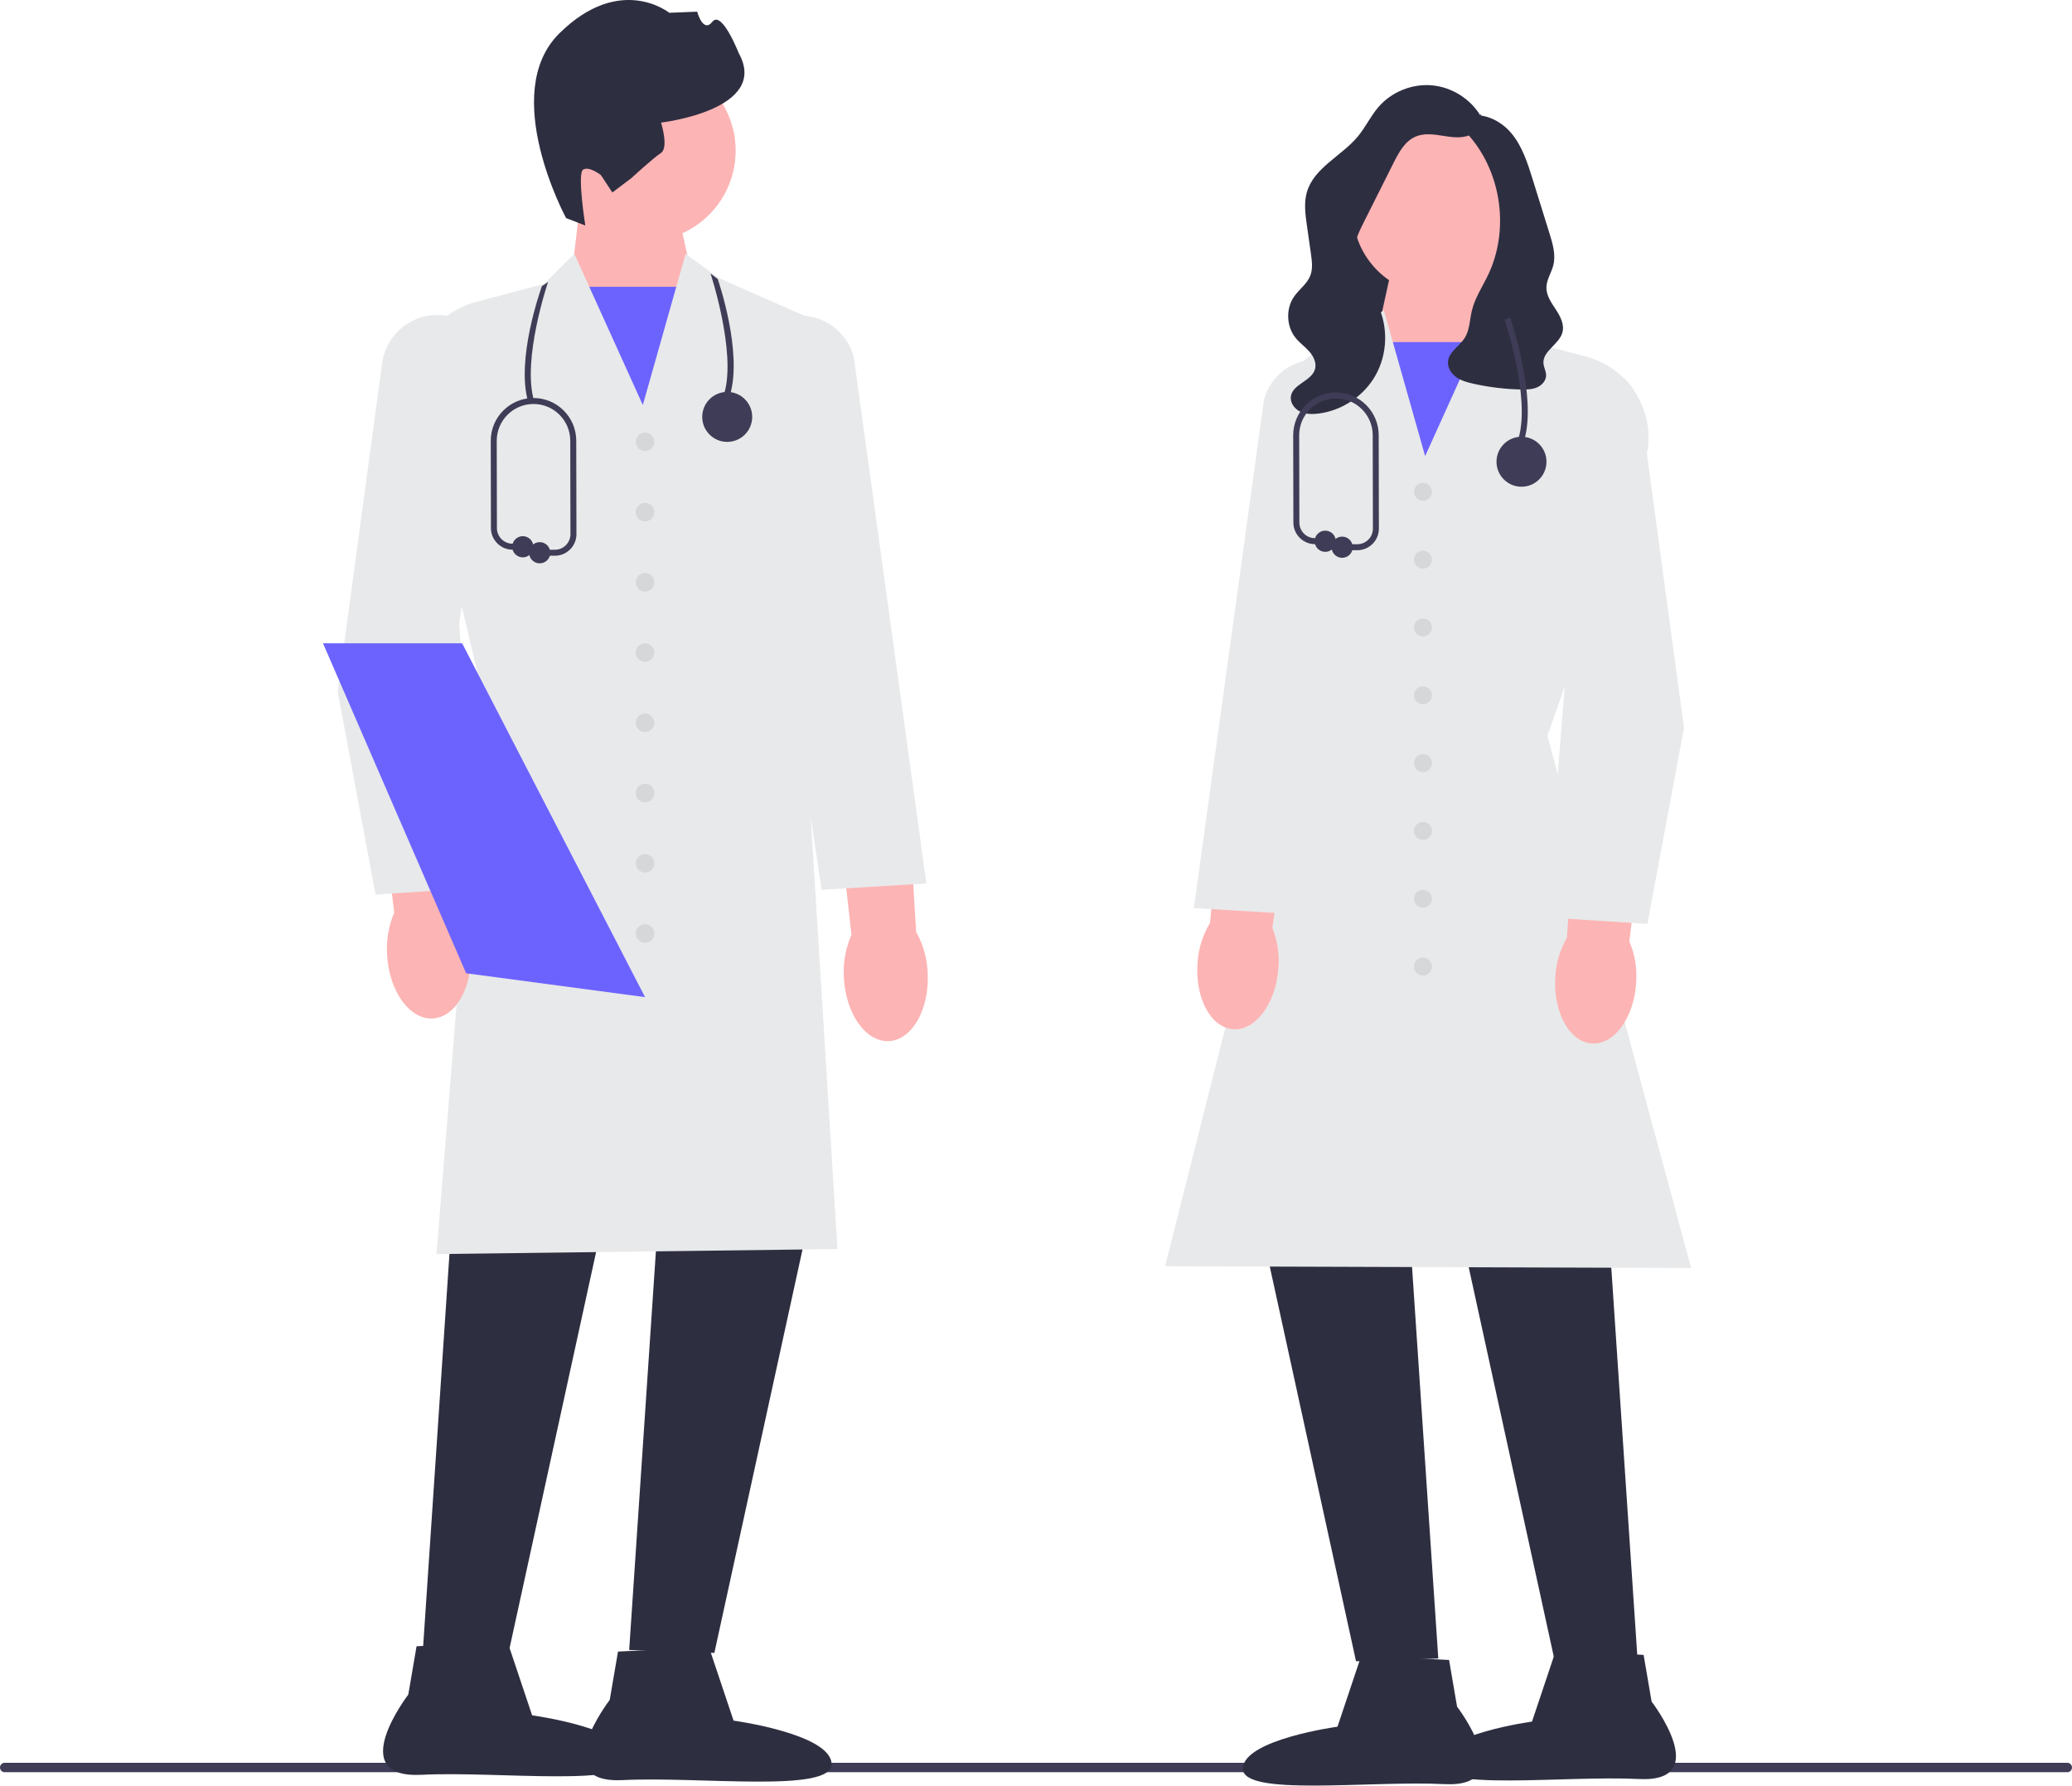
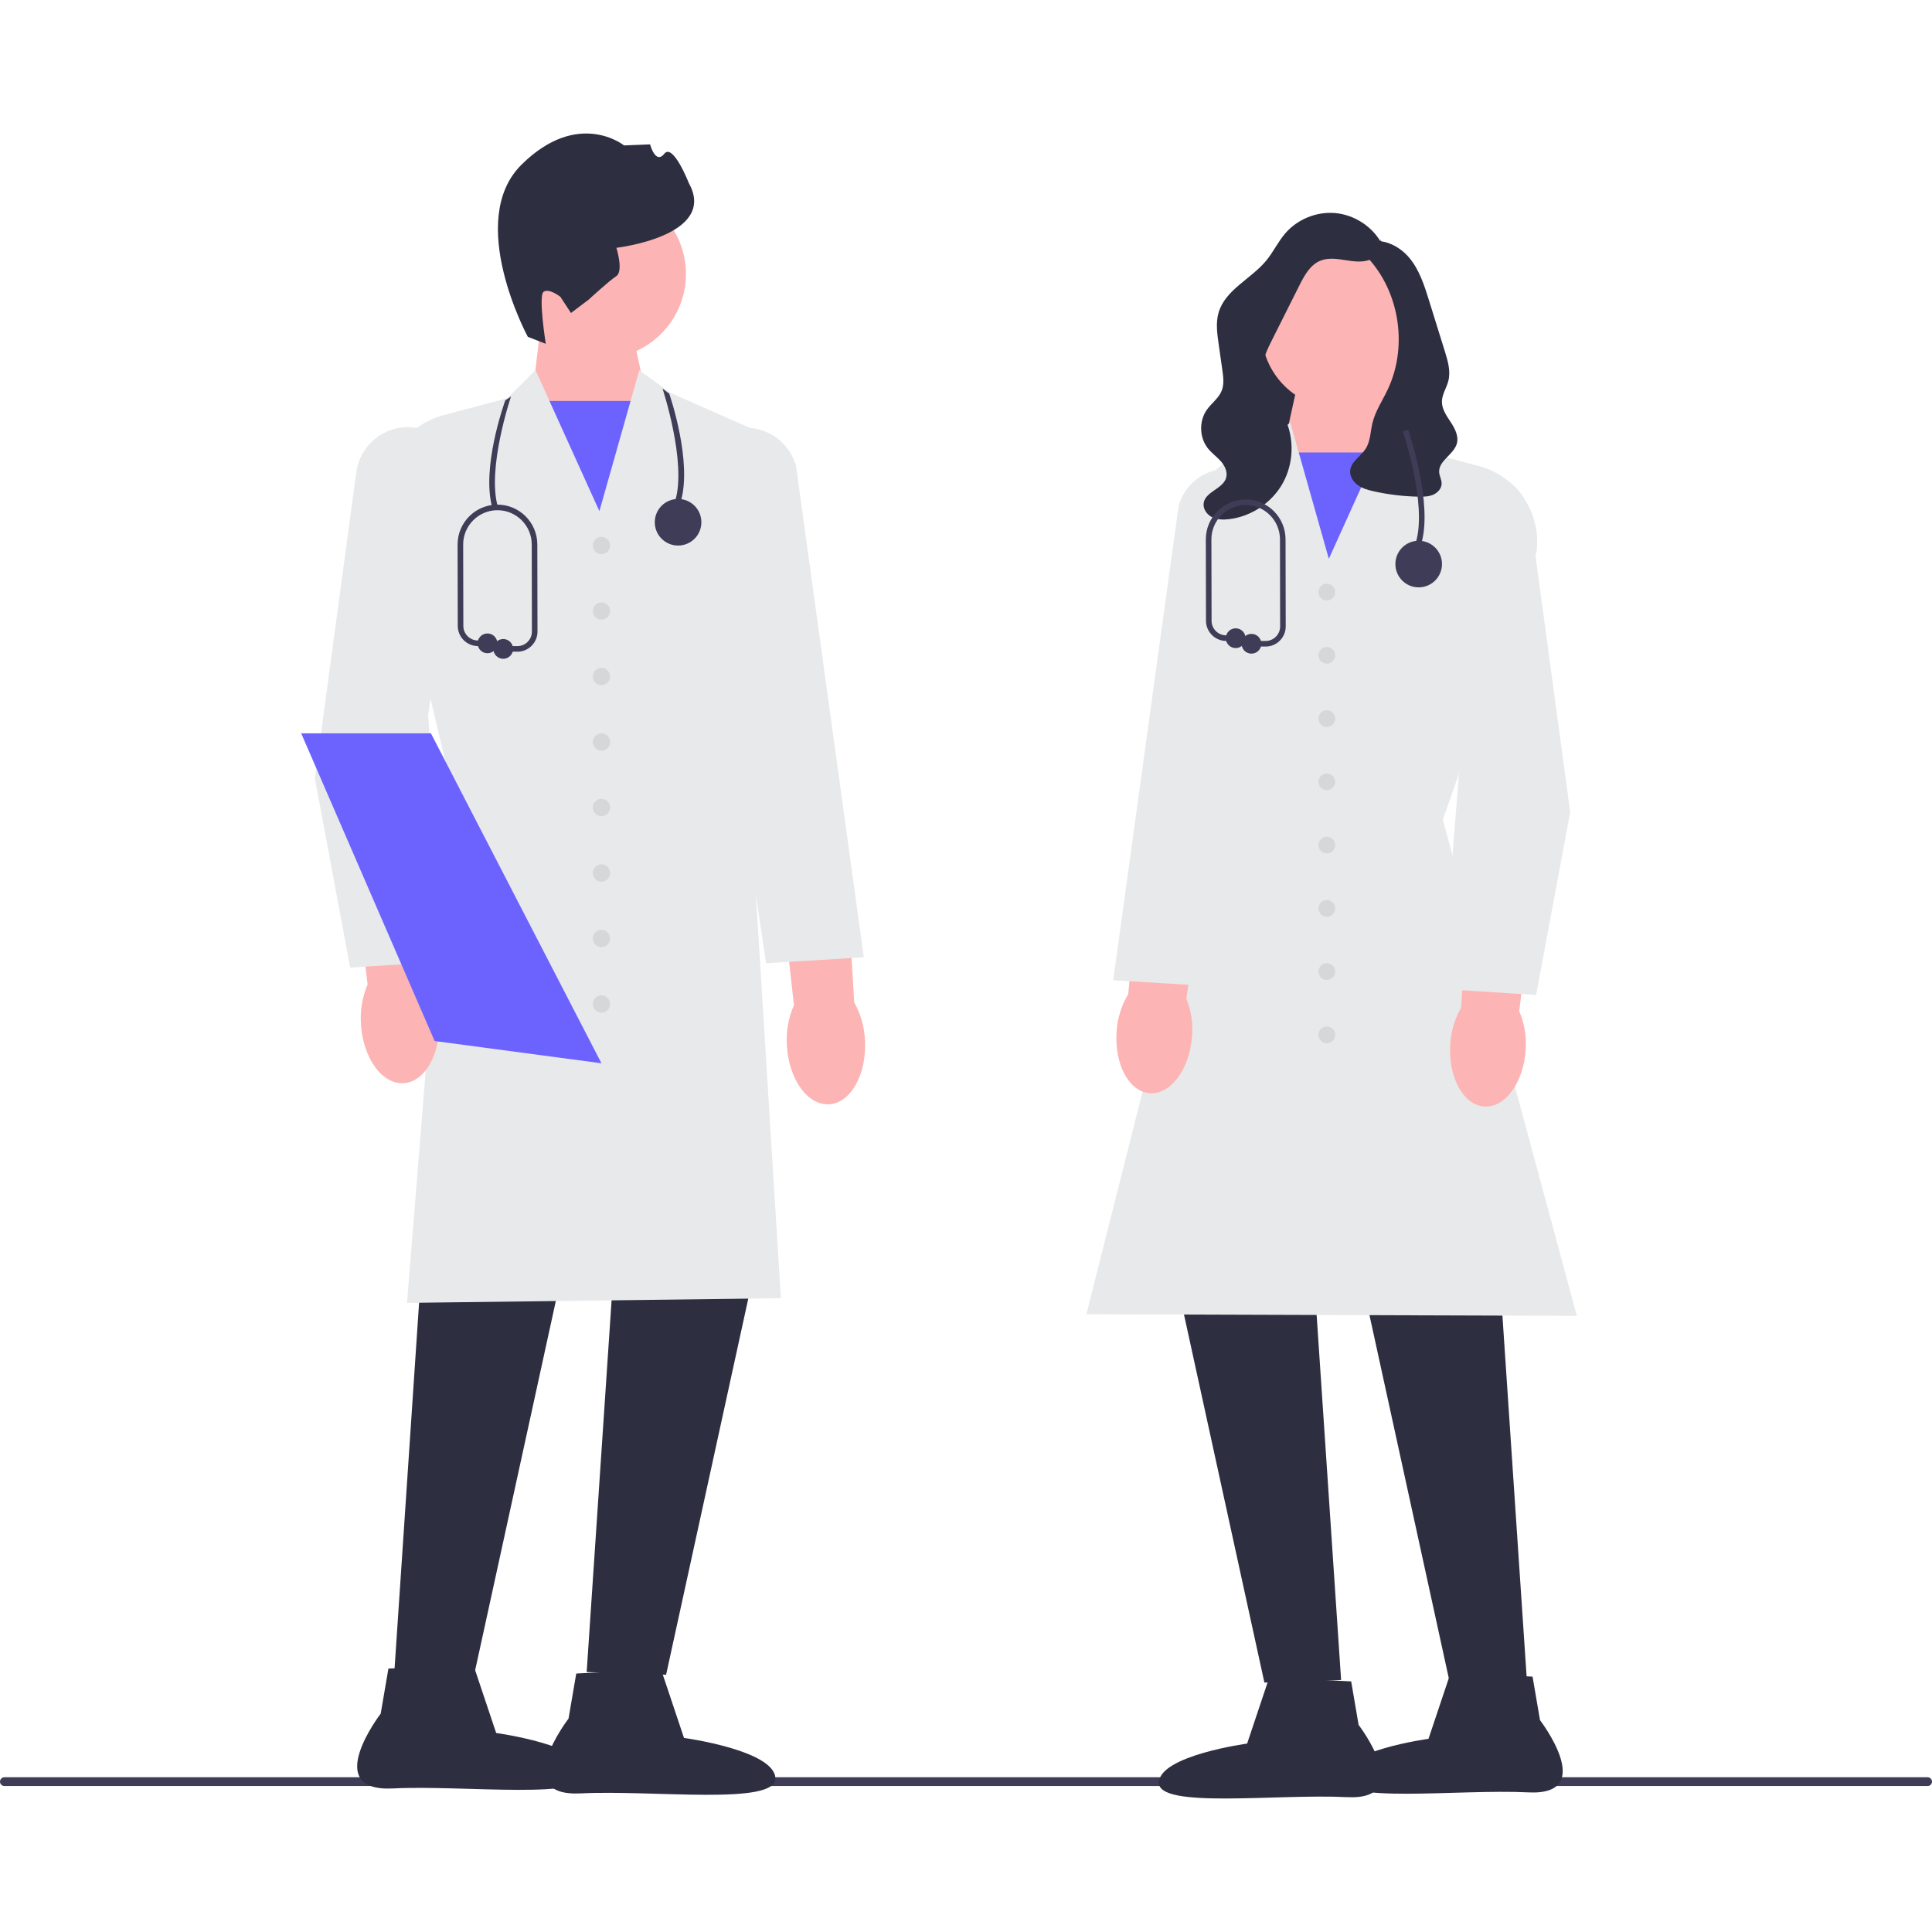
- <svg xmlns="http://www.w3.org/2000/svg" width="692.68" height="596.951" viewBox="0 0 692.68 596.951">
+ <svg xmlns="http://www.w3.org/2000/svg" width="3000" height="3000" viewBox="0 0 692.68 596.951" href="http://www.w3.org/1999/xlink">
  <path d="m0,590.905c0,.871.7,1.571,1.571,1.571h689.538c.871,0,1.571-.7,1.571-1.571,0-.871-.7-1.571-1.571-1.571H1.571c-.871,0-1.571.7-1.571,1.571Z" fill="#3f3c57" />
  <g>
    <polygon points="224.976 63.441 232.475 97.658 216.525 145.285 190.829 94.114 194.394 64.427 224.976 63.441" fill="#fdb4b4" />
    <rect x="189.5" y="95.886" width="44.368" height="53.608" fill="#6c63ff" />
    <circle cx="215.623" cy="50.376" r="30.3" fill="#fdb4b4" />
    <path d="m189.248,72.908s-22.586-41.712-2.222-61.786c20.364-20.073,36.711-6.846,36.711-6.846l9.335-.377s1.947,7.346,5.086,3.369,8.812,10.506,8.812,10.506c10.529,18.962-25.971,23.21-25.971,23.21,0,0,2.636,8.396-.043,10.154s-9.837,8.373-9.837,8.373l-6.407,4.839-3.807-5.801s-3.977-3.139-5.986-1.821.755,18.67.755,18.67l-6.426-2.49 0-0s0,0,0,0Z" fill="#2e2e41" />
    <polygon points="152.898 379.779 141.314 552.583 169.792 553.548 207.442 381.227 152.898 379.779" fill="#2e2e41" />
    <polygon points="221.923 378.814 210.339 551.617 238.817 552.583 276.467 380.262 221.923 378.814" fill="#2e2e41" />
    <path d="m145.922,419.26l15.161-188.208-23.25-98.004c-2.004-14.568,7.175-28.353,21.342-32.112l22.75-6.036,10.069-10.07,22.903,50.578,14.304-50.54,11.156,8.113,33.086,14.597-.015.342-5.307,118.388,11.847,191.274-.525.007-133.521,1.669v-0Z" fill="#e8e9ea" />
    <path d="m236.989,550.619l8.246,24.617s32.261,4.386,32.763,14.374-43.844,4.206-69.811,5.511-4.352-26.815-4.352-26.815l2.767-16.159,30.387-1.527h0v-0Z" fill="#2e2e41" />
    <path d="m169.646,548.847l8.246,24.617s32.261,4.386,32.763,14.374-43.844,4.206-69.811,5.511-4.352-26.815-4.352-26.815l2.767-16.159,30.387-1.527h-0Z" fill="#2e2e41" />
    <path id="uuid-2a99fb06-c611-4846-a9cf-67468c4aeefc-45" d="m129.415,319.305c-.35-4.854.468-9.72,2.386-14.193l-6.154-50.486,24.108-2.226,3.646,51.452c2.423,4.218,3.8,8.956,4.017,13.816.709,12.156-4.985,22.373-12.719,22.824s-14.577-9.034-15.284-21.186h0l-0-0.0 0-0Z" fill="#fdb4b4" />
    <path id="uuid-a83e19fb-8297-4073-aac4-48fd1880d45d-46" d="m282.111,326.715c-.297-4.857.574-9.715,2.54-14.166l-5.604-50.55,24.131-1.963,3.085,51.488c2.377,4.245,3.702,8.997,3.866,13.859.576,12.164-5.229,22.317-12.967,22.684s-14.478-9.193-15.052-21.352h0l-0-0v-0Z" fill="#fdb4b4" />
    <path d="m125.547,299.058l-.082-.436-12.564-67.415,14.846-109.777c1.325-9.801,10.076-16.861,19.945-16.072,5.154.413,9.778,2.857,13.021,6.884,3.243,4.027,4.646,9.066,3.951,14.189l-11.174,82.332,7.035,88.062s-34.979,2.233-34.979,2.233Z" fill="#e8e9ea" />
    <path d="m274.665,297.476l-25.261-168.621c-1.313-4.944-.544-10.119,2.175-14.516s7.006-7.395,12.069-8.442c9.687-2.003,19.252,3.918,21.781,13.479l24.268,175.983-35.032,2.118v-0Z" fill="#e8e9ea" />
    <circle cx="215.639" cy="147.722" r="3.101" fill="#d6d7d8" />
    <circle cx="215.639" cy="171.203" r="3.101" fill="#d6d7d8" />
    <circle cx="215.639" cy="194.684" r="3.101" fill="#d6d7d8" />
    <circle cx="215.639" cy="218.165" r="3.101" fill="#d6d7d8" />
    <circle cx="215.639" cy="241.647" r="3.101" fill="#d6d7d8" />
    <circle cx="215.639" cy="265.128" r="3.101" fill="#d6d7d8" />
    <circle cx="215.639" cy="288.609" r="3.101" fill="#d6d7d8" />
    <circle cx="215.639" cy="312.09" r="3.101" fill="#d6d7d8" />
    <polygon points="215.643 333.356 156.963 325.536 155.833 325.386 125.843 256.236 107.983 215.066 154.503 215.066 215.643 333.356" fill="#6c63ff" />
  </g>
  <g>
    <polygon points="450.918 70.964 488.226 50.526 488.226 108.92 445.079 108.92 450.918 70.964" fill="#2e2e41" />
    <polygon points="496.224 83.983 499.667 112.651 474.853 162.066 459.451 116.074 466.692 83.031 496.224 83.983" fill="#fdb4b4" />
    <rect x="458.105" y="114.362" width="42.846" height="51.769" fill="#6c63ff" />
    <polygon points="536.296 388.514 547.484 555.388 519.982 556.32 483.624 389.913 536.296 388.514" fill="#2e2e41" />
    <polygon points="469.64 387.582 480.827 554.456 453.326 555.388 416.967 388.98 469.64 387.582" fill="#2e2e41" />
    <path d="m565.352,423.907l-.655-.002-175.198-.572.157-.62,45.043-178.461-11.283-90.063c-2.138-17.066,6.998-33.197,22.733-40.139l5.681-2.506,10.792-7.848,13.806,48.784,22.108-48.822,9.739,9.738,21.964,5.828c13.69,3.632,22.56,16.952,20.631,30.983l-.023.098-33.542,95.709,48.048,177.894Z" fill="#e8e9ea" />
    <path d="m455.091,553.492l29.344,1.475,2.672,15.605s20.874,27.156-4.202,25.895-67.901,4.323-67.416-5.322,31.639-13.88,31.639-13.88l7.963-23.772h0l0-0Z" fill="#2e2e41" />
    <path d="m520.123,551.781l29.344,1.475,2.672,15.605s20.874,27.156-4.202,25.895-67.901,4.323-67.416-5.322,31.639-13.88,31.639-13.88l7.963-23.772h0v-0Z" fill="#2e2e41" />
    <path id="uuid-3bc2e7c3-8a4e-432b-b93d-ff096d796d3b-47" d="m546.995,328.404h0c-.683,11.735-7.292,20.895-14.76,20.459-7.468-.436-12.967-10.301-12.282-22.041.209-4.693,1.539-9.268,3.879-13.342l3.521-49.686,23.281,2.149-5.943,48.754c1.852,4.319,2.642,9.019,2.304,13.706v0Z" fill="#fdb4b4" />
    <path id="uuid-a34cbb18-fa14-4c0b-8260-87fab6b8d9f9-48" d="m427.356,323.941h0c-.933,11.718-7.735,20.735-15.192,20.141s-12.745-10.575-11.81-22.297c.309-4.688,1.736-9.233,4.162-13.256l4.578-49.6,23.23,2.645-6.98,48.616c1.759,4.358,2.449,9.073,2.012,13.752l-0.0 0h0Z" fill="#fdb4b4" />
    <path d="m550.744,308.87l-33.812-2.158.041-.507,6.754-84.549-10.789-79.504c-.673-4.952.684-9.823,3.818-13.715,3.135-3.893,7.604-6.255,12.587-6.654h0c9.539-.752,17.997,6.062,19.278,15.535l14.337,106.013-.015.079-12.2,65.46Z" fill="#e8e9ea" />
    <path d="m432.985,305.631l-33.865-2.047.074-.535,23.353-169.37c2.456-9.302,11.706-15.024,21.065-13.088,4.895,1.012,9.037,3.91,11.666,8.161s3.372,9.251,2.092,14.083l-24.385,162.797Z" fill="#e8e9ea" />
    <circle cx="475.708" cy="164.419" r="2.995" fill="#d6d7d8" />
    <circle cx="475.708" cy="187.095" r="2.995" fill="#d6d7d8" />
    <circle cx="475.708" cy="209.77" r="2.995" fill="#d6d7d8" />
    <circle cx="475.708" cy="232.446" r="2.995" fill="#d6d7d8" />
    <circle cx="475.708" cy="255.121" r="2.995" fill="#d6d7d8" />
    <circle cx="475.708" cy="277.797" r="2.995" fill="#d6d7d8" />
    <circle cx="475.708" cy="300.472" r="2.995" fill="#d6d7d8" />
    <circle cx="475.708" cy="323.148" r="2.995" fill="#d6d7d8" />
    <circle cx="480.255" cy="70.601" r="28.013" fill="#fdb4b4" />
    <path d="m494.935,37.9c1.342,2.73-.786,6.14-3.604,7.288s-6.0.683-9.004.205-6.192-.931-9.001.237c-3.635,1.511-5.683,5.303-7.449,8.821-3.296,6.568-6.592,13.136-9.887,19.704-1.61,3.209-3.257,6.562-3.288,10.152-.057,6.59,5.171,11.857,7.984,17.817,3.425,7.257,3.142,16.149-.736,23.174-3.878,7.025-11.253,12.002-19.219,12.97-2.096.255-4.314.227-6.198-.725s-3.322-3.031-2.973-5.114c.682-4.072,6.905-5.024,8.048-8.992.597-2.071-.46-4.283-1.884-5.901s-3.226-2.88-4.584-4.553c-3.133-3.859-3.342-9.816-.487-13.884,1.678-2.391,4.273-4.168,5.358-6.88.924-2.312.589-4.911.239-7.376-.45-3.168-.9-6.335-1.349-9.503-.525-3.696-1.042-7.524-.004-11.11,2.377-8.217,11.655-12.076,17.096-18.677,2.528-3.067,4.229-6.756,6.823-9.768,4.353-5.054,11.206-7.843,17.851-7.263,6.645.58,12.912,4.512,16.324,10.244" fill="#2e2e41" />
    <path d="m490.513,38.418c-1.369.489-1.876,2.272-1.482,3.671.394,1.399,1.425,2.511,2.37,3.616,10.679,12.498,13.161,31.401,6.07,46.232-1.886,3.945-4.398,7.657-5.416,11.91-.74,3.094-.7,6.488-2.417,9.167-1.748,2.727-5.211,4.555-5.553,7.776-.22,2.067,1.04,4.075,2.729,5.287s3.752,1.766,5.781,2.218c5.273,1.175,10.665,1.817,16.067,1.912,1.761.031,3.578-.007,5.194-.709s2.995-2.224,3.013-3.985c.014-1.384-.784-2.661-.886-4.042-.305-4.137,5.261-6.338,6.346-10.341.713-2.632-.692-5.341-2.188-7.621-1.497-2.28-3.204-4.674-3.167-7.401.035-2.61,1.674-4.909,2.31-7.441.881-3.502-.201-7.165-1.274-10.613-.912-2.931-1.825-5.863-2.737-8.794-.97-3.116-1.94-6.232-2.909-9.349-1.693-5.44-3.47-11.038-7.134-15.402-3.664-4.363-9.735-7.223-15.147-5.442" fill="#2e2e41" />
  </g>
  <g>
    <path d="m509.601,146.967l-1.92-.56c4-13.715-4.625-39.31-4.712-39.567l1.893-.646c.366,1.074,8.915,26.456,4.739,40.772Z" fill="#3f3c57" />
    <circle cx="508.641" cy="154.367" r="8.354" fill="#3f3c57" />
    <path d="m453.75,183.943h-5.066c-.553,0-1-.448-1-1s.447-1,1-1h5.066c1.396,0,2.708-.544,3.694-1.532.985-.988,1.527-2.301,1.524-3.696l-.062-31.207c0-6.779-5.514-12.293-12.291-12.293s-12.292,5.514-12.292,12.291l.062,29.209c.006,2.85,2.329,5.186,5.179,5.208l3.478.026c.552.004.996.455.992,1.008-.004.549-.451.992-1,.992h-.008l-3.478-.026c-3.941-.03-7.155-3.262-7.163-7.204l-.062-29.211c0-7.882,6.411-14.293,14.292-14.293,7.88,0,14.291,6.411,14.291,14.291l.062,31.205c.004,1.931-.745,3.747-2.109,5.113-1.363,1.367-3.179,2.12-5.109,2.12Z" fill="#3f3c57" />
    <circle cx="443.034" cy="180.949" r="3.544" fill="#3f3c57" />
    <circle cx="448.683" cy="182.943" r="3.544" fill="#3f3c57" />
  </g>
  <path d="m244.071,131.978l-1.92-.56c4-13.715-4.528-39.706-4.615-39.963l2.4,1.809c.366,1.074,8.311,24.398,4.135,38.714Z" fill="#3f3c57" />
  <path d="m176.581,134.414l1.92-.56c-4-13.715,4.625-39.31,4.712-39.567l-2.054,1.376c-.366,1.074-8.754,24.435-4.578,38.751Z" fill="#3f3c57" />
  <circle cx="243.111" cy="139.377" r="8.354" fill="#3f3c57" />
  <path d="m185.488,185.789h-5.066c-.553,0-1-.448-1-1s.447-1,1-1h5.066c1.396,0,2.708-.544,3.694-1.532.985-.988,1.527-2.301,1.524-3.696l-.062-31.207c0-6.779-5.514-12.293-12.291-12.293s-12.292,5.514-12.292,12.291l.062,29.209c.006,2.85,2.329,5.186,5.179,5.208l3.478.026c.552.004.996.455.992,1.008-.004.549-.451.992-1,.992h-.008l-3.478-.026c-3.941-.03-7.155-3.262-7.163-7.204l-.062-29.211c0-7.882,6.411-14.293,14.292-14.293,7.88,0,14.291,6.411,14.291,14.291l.062,31.205c.004,1.931-.745,3.747-2.109,5.113-1.363,1.367-3.179,2.12-5.109,2.12Z" fill="#3f3c57" />
  <circle cx="174.772" cy="182.795" r="3.544" fill="#3f3c57" />
  <circle cx="180.421" cy="184.789" r="3.544" fill="#3f3c57" />
</svg>
